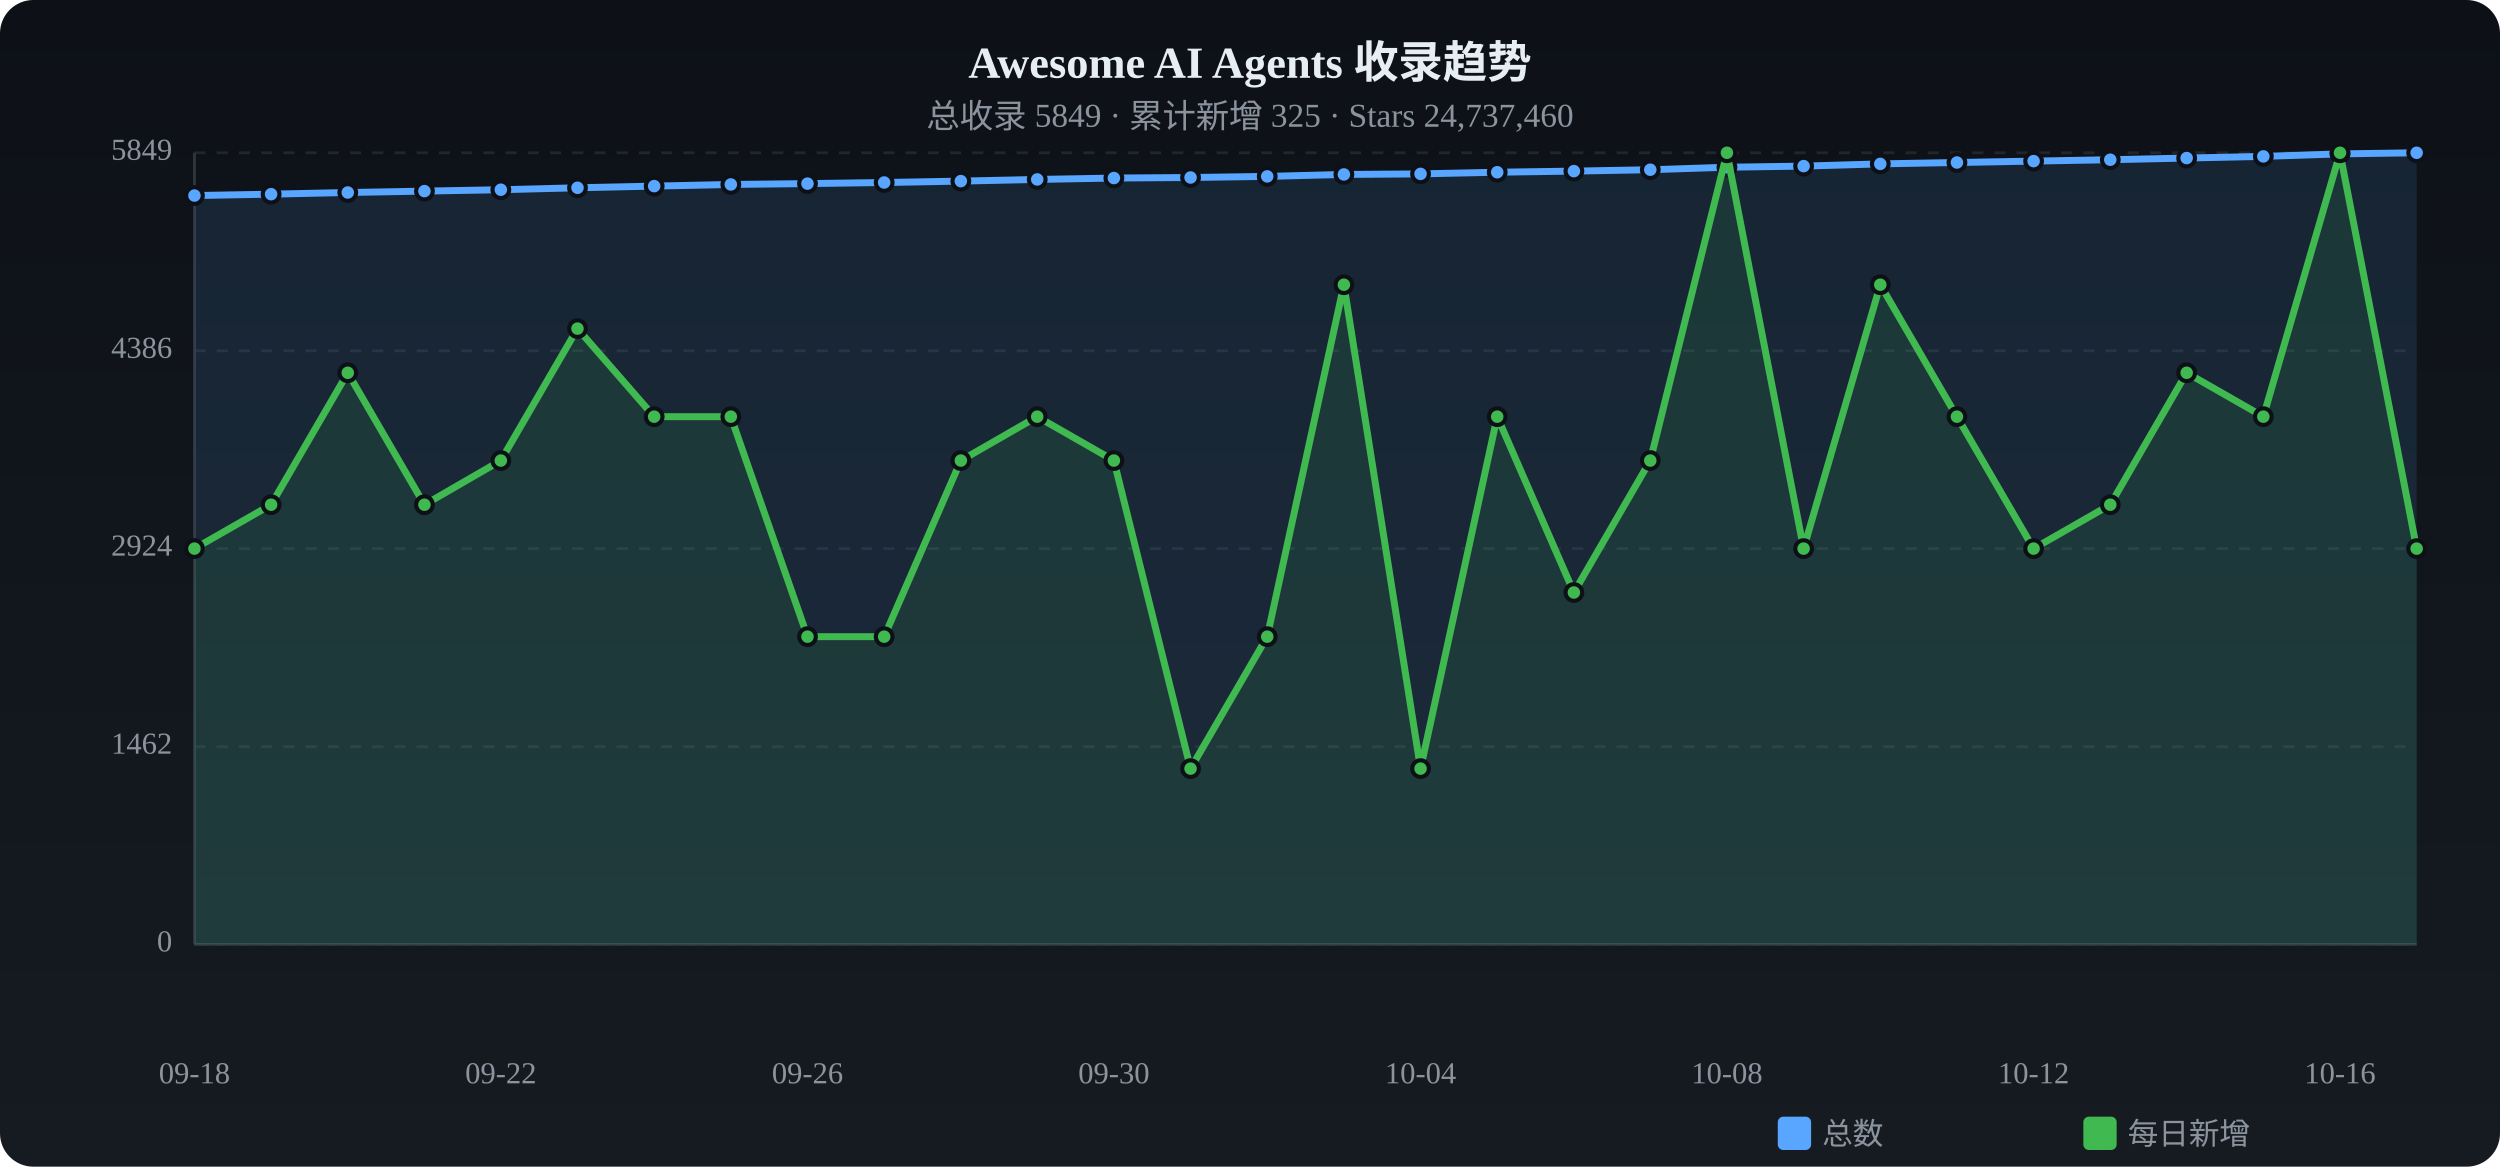
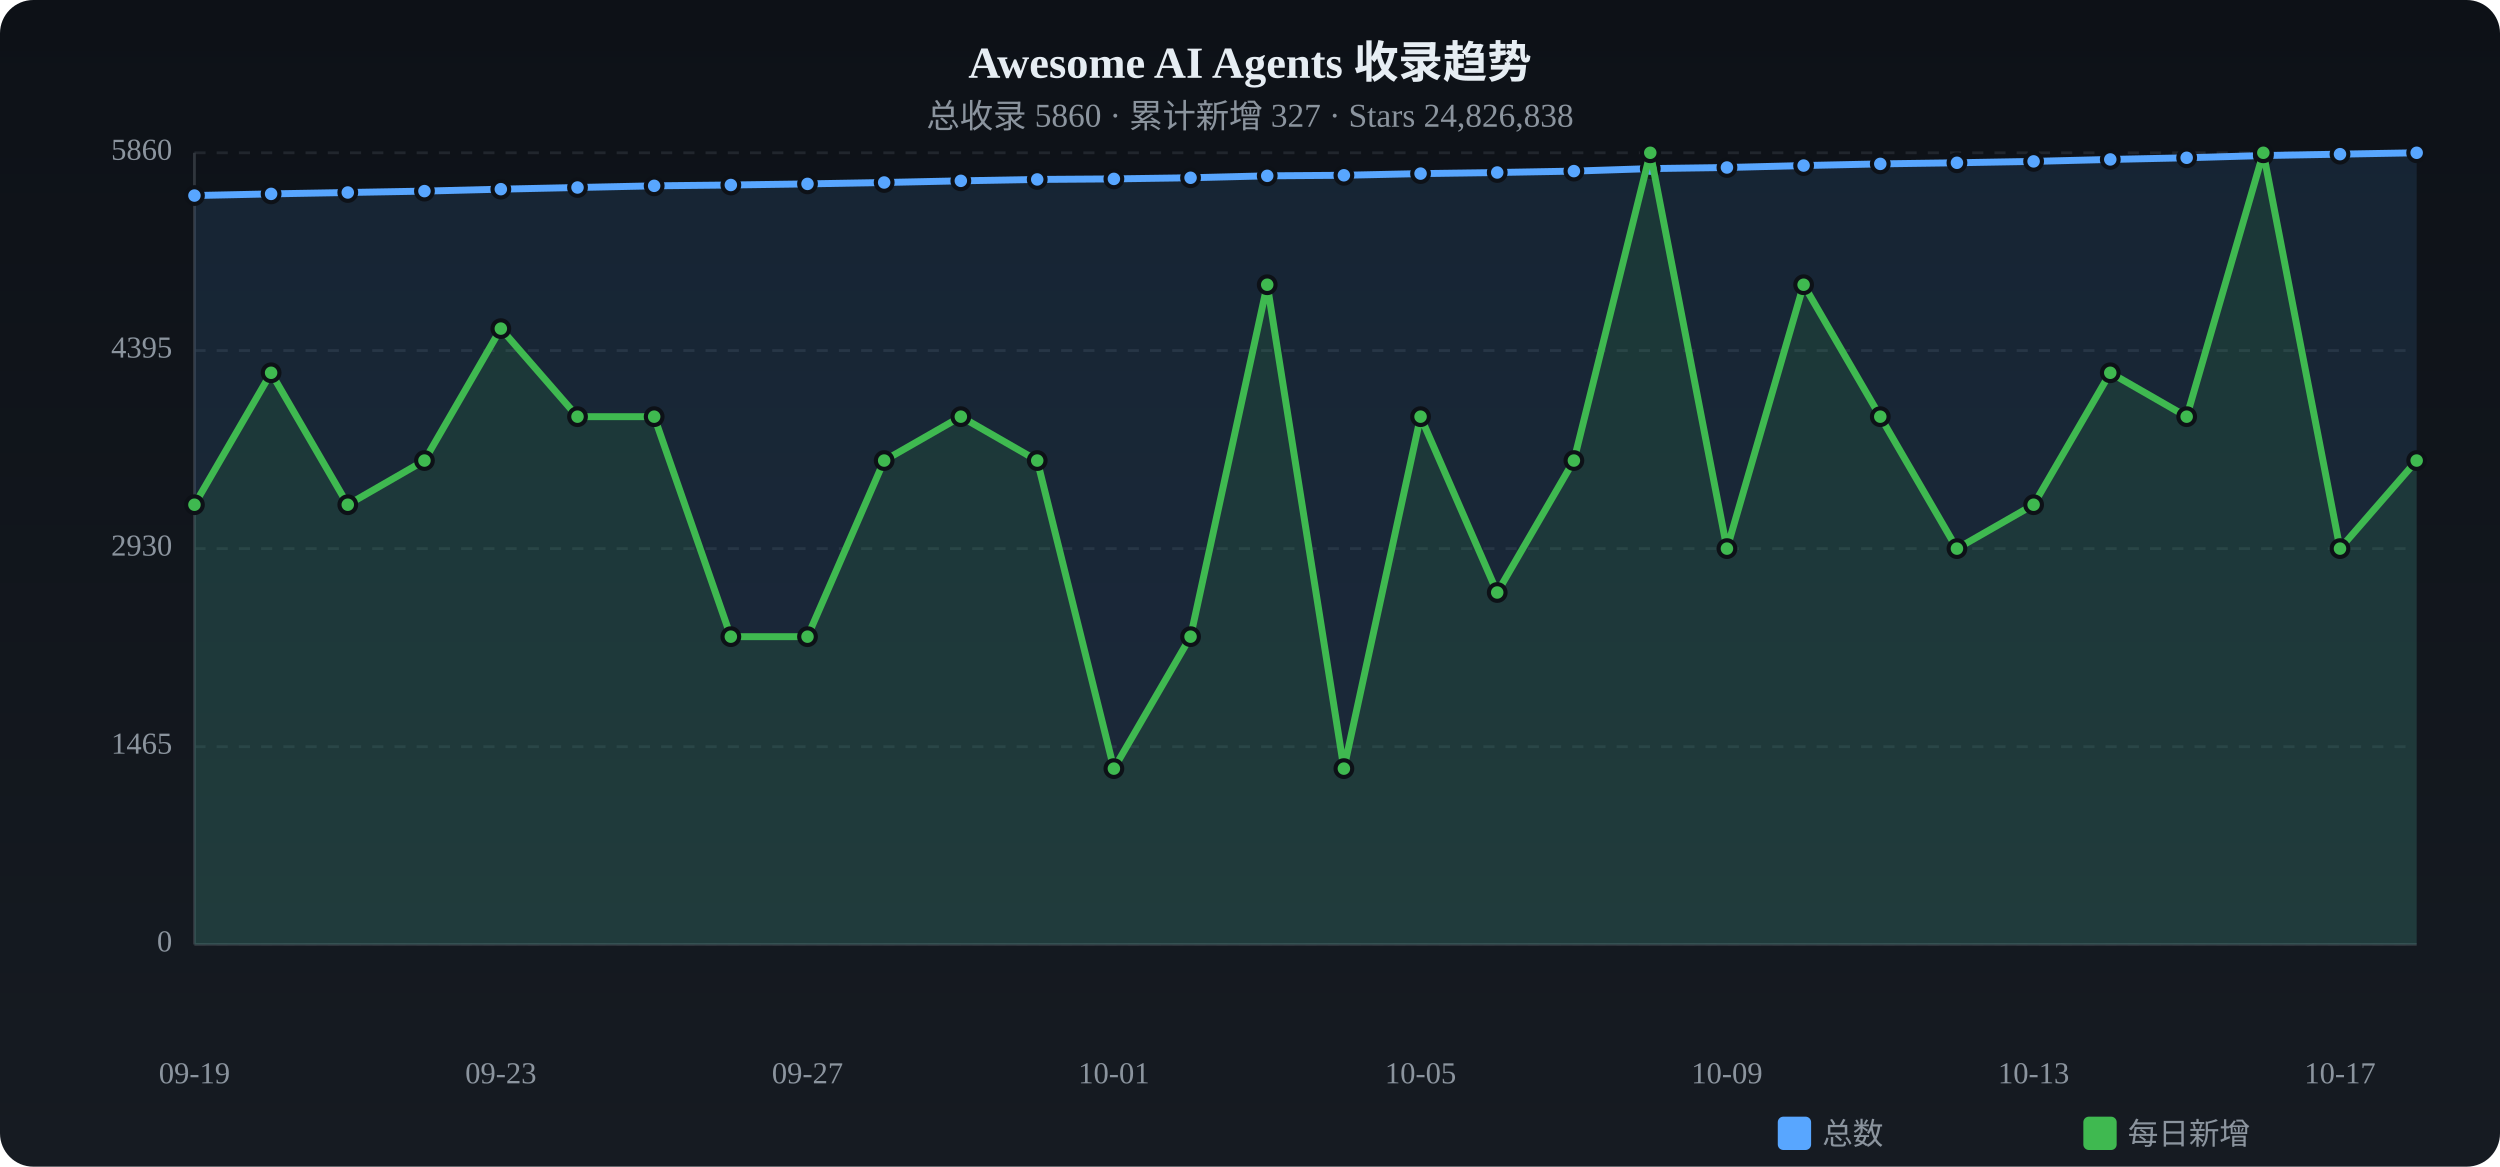
<svg xmlns="http://www.w3.org/2000/svg" viewBox="0 0 900 420" width="900" height="420">
  <defs>
    <linearGradient id="tbg" x1="0%" y1="0%" x2="0%" y2="100%">
      <stop offset="0%" stop-color="#0d1117" />
      <stop offset="100%" stop-color="#161b22" />
    </linearGradient>
  </defs>
  <rect width="900" height="420" rx="12" fill="url(#tbg)" />
  <text x="450.0" y="28" text-anchor="middle" fill="#e6edf3" font-size="16" font-weight="bold">Awesome AI Agents 收录趋势</text>
-   <text x="450.0" y="46" text-anchor="middle" fill="#8b949e" font-size="12">总收录 5849 · 累计新增 325 · Stars 24,737,460</text>
+   <text x="450.0" y="46" text-anchor="middle" fill="#8b949e" font-size="12">总收录 5860 · 累计新增 327 · Stars 24,826,838</text>
  <text x="62" y="340.0" text-anchor="end" fill="#8b949e" font-size="11" dominant-baseline="middle">0</text>
  <line x1="70" y1="340.0" x2="870" y2="340.0" stroke="#21262d" stroke-dasharray="4 4" />
-   <text x="62" y="268.8" text-anchor="end" fill="#8b949e" font-size="11" dominant-baseline="middle">1462</text>
+   <text x="62" y="268.8" text-anchor="end" fill="#8b949e" font-size="11" dominant-baseline="middle">1465</text>
  <line x1="70" y1="268.8" x2="870" y2="268.8" stroke="#21262d" stroke-dasharray="4 4" />
-   <text x="62" y="197.5" text-anchor="end" fill="#8b949e" font-size="11" dominant-baseline="middle">2924</text>
+   <text x="62" y="197.5" text-anchor="end" fill="#8b949e" font-size="11" dominant-baseline="middle">2930</text>
  <line x1="70" y1="197.5" x2="870" y2="197.5" stroke="#21262d" stroke-dasharray="4 4" />
-   <text x="62" y="126.3" text-anchor="end" fill="#8b949e" font-size="11" dominant-baseline="middle">4386</text>
-   <line x1="70" y1="126.3" x2="870" y2="126.3" stroke="#21262d" stroke-dasharray="4 4" />
-   <text x="62" y="55.0" text-anchor="end" fill="#8b949e" font-size="11" dominant-baseline="middle">5849</text>
+   <text x="62" y="126.2" text-anchor="end" fill="#8b949e" font-size="11" dominant-baseline="middle">4395</text>
+   <line x1="70" y1="126.2" x2="870" y2="126.2" stroke="#21262d" stroke-dasharray="4 4" />
+   <text x="62" y="55.0" text-anchor="end" fill="#8b949e" font-size="11" dominant-baseline="middle">5860</text>
  <line x1="70" y1="55.0" x2="870" y2="55.0" stroke="#21262d" stroke-dasharray="4 4" />
  <line x1="70" y1="55" x2="70" y2="340" stroke="#30363d" />
  <line x1="70" y1="340" x2="870" y2="340" stroke="#30363d" />
-   <path d="M70.0,70.4 L97.6,69.9 L125.2,69.3 L152.8,68.8 L180.3,68.3 L207.9,67.6 L235.5,67.0 L263.1,66.4 L290.7,66.1 L318.3,65.7 L345.9,65.2 L373.4,64.6 L401.0,64.1 L428.6,63.9 L456.2,63.5 L483.8,62.8 L511.4,62.6 L539.0,62.0 L566.6,61.6 L594.1,61.1 L621.7,60.2 L649.3,59.8 L676.9,59.0 L704.5,58.5 L732.1,58.0 L759.7,57.5 L787.2,56.9 L814.8,56.3 L842.4,55.4 L870.0,55.0 L870.0,340 L70.0,340 Z" fill="#58a6ff" opacity="0.12" />
-   <polyline points="70.0,70.4 97.6,69.9 125.2,69.3 152.8,68.8 180.3,68.3 207.9,67.6 235.5,67.0 263.1,66.4 290.7,66.1 318.3,65.7 345.9,65.2 373.4,64.6 401.0,64.1 428.6,63.9 456.2,63.5 483.8,62.8 511.4,62.6 539.0,62.0 566.6,61.6 594.1,61.1 621.7,60.2 649.3,59.8 676.9,59.0 704.5,58.5 732.1,58.0 759.7,57.5 787.2,56.9 814.8,56.3 842.4,55.4 870.0,55.0" fill="none" stroke="#58a6ff" stroke-width="2.5" stroke-linecap="round" stroke-linejoin="round" />
+   <path d="M70.0,70.4 L97.6,69.8 L125.2,69.3 L152.8,68.8 L180.3,68.1 L207.9,67.5 L235.5,66.9 L263.1,66.6 L290.7,66.2 L318.3,65.7 L345.9,65.1 L373.4,64.6 L401.0,64.4 L428.6,64.0 L456.2,63.3 L483.8,63.1 L511.4,62.5 L539.0,62.1 L566.6,61.6 L594.1,60.7 L621.7,60.3 L649.3,59.6 L676.9,59.0 L704.5,58.6 L732.1,58.1 L759.7,57.4 L787.2,56.8 L814.8,56.0 L842.4,55.5 L870.0,55.0 L870.0,340 L70.0,340 Z" fill="#58a6ff" opacity="0.12" />
+   <polyline points="70.0,70.4 97.6,69.8 125.2,69.3 152.8,68.8 180.3,68.1 207.9,67.5 235.5,66.9 263.1,66.6 290.7,66.2 318.3,65.7 345.9,65.1 373.4,64.6 401.0,64.4 428.6,64.0 456.2,63.3 483.8,63.1 511.4,62.5 539.0,62.1 566.6,61.6 594.1,60.7 621.7,60.3 649.3,59.6 676.9,59.0 704.5,58.6 732.1,58.1 759.7,57.4 787.2,56.8 814.8,56.0 842.4,55.5 870.0,55.0" fill="none" stroke="#58a6ff" stroke-width="2.5" stroke-linecap="round" stroke-linejoin="round" />
  <circle cx="70.0" cy="70.4" r="3" fill="#58a6ff" stroke="#0d1117" stroke-width="1.5" />
-   <circle cx="97.6" cy="69.9" r="3" fill="#58a6ff" stroke="#0d1117" stroke-width="1.5" />
+   <circle cx="97.6" cy="69.8" r="3" fill="#58a6ff" stroke="#0d1117" stroke-width="1.5" />
  <circle cx="125.2" cy="69.3" r="3" fill="#58a6ff" stroke="#0d1117" stroke-width="1.5" />
  <circle cx="152.8" cy="68.8" r="3" fill="#58a6ff" stroke="#0d1117" stroke-width="1.5" />
-   <circle cx="180.3" cy="68.3" r="3" fill="#58a6ff" stroke="#0d1117" stroke-width="1.5" />
-   <circle cx="207.9" cy="67.6" r="3" fill="#58a6ff" stroke="#0d1117" stroke-width="1.5" />
-   <circle cx="235.5" cy="67.0" r="3" fill="#58a6ff" stroke="#0d1117" stroke-width="1.5" />
-   <circle cx="263.1" cy="66.4" r="3" fill="#58a6ff" stroke="#0d1117" stroke-width="1.5" />
-   <circle cx="290.7" cy="66.1" r="3" fill="#58a6ff" stroke="#0d1117" stroke-width="1.5" />
+   <circle cx="180.3" cy="68.1" r="3" fill="#58a6ff" stroke="#0d1117" stroke-width="1.5" />
+   <circle cx="207.9" cy="67.5" r="3" fill="#58a6ff" stroke="#0d1117" stroke-width="1.5" />
+   <circle cx="235.5" cy="66.9" r="3" fill="#58a6ff" stroke="#0d1117" stroke-width="1.5" />
+   <circle cx="263.1" cy="66.6" r="3" fill="#58a6ff" stroke="#0d1117" stroke-width="1.5" />
+   <circle cx="290.7" cy="66.2" r="3" fill="#58a6ff" stroke="#0d1117" stroke-width="1.5" />
  <circle cx="318.3" cy="65.7" r="3" fill="#58a6ff" stroke="#0d1117" stroke-width="1.5" />
-   <circle cx="345.9" cy="65.2" r="3" fill="#58a6ff" stroke="#0d1117" stroke-width="1.5" />
+   <circle cx="345.9" cy="65.1" r="3" fill="#58a6ff" stroke="#0d1117" stroke-width="1.5" />
  <circle cx="373.4" cy="64.6" r="3" fill="#58a6ff" stroke="#0d1117" stroke-width="1.5" />
-   <circle cx="401.0" cy="64.1" r="3" fill="#58a6ff" stroke="#0d1117" stroke-width="1.5" />
-   <circle cx="428.6" cy="63.9" r="3" fill="#58a6ff" stroke="#0d1117" stroke-width="1.5" />
-   <circle cx="456.2" cy="63.5" r="3" fill="#58a6ff" stroke="#0d1117" stroke-width="1.5" />
-   <circle cx="483.8" cy="62.8" r="3" fill="#58a6ff" stroke="#0d1117" stroke-width="1.5" />
-   <circle cx="511.4" cy="62.6" r="3" fill="#58a6ff" stroke="#0d1117" stroke-width="1.5" />
-   <circle cx="539.0" cy="62.0" r="3" fill="#58a6ff" stroke="#0d1117" stroke-width="1.5" />
+   <circle cx="401.0" cy="64.4" r="3" fill="#58a6ff" stroke="#0d1117" stroke-width="1.5" />
+   <circle cx="428.6" cy="64.0" r="3" fill="#58a6ff" stroke="#0d1117" stroke-width="1.5" />
+   <circle cx="456.2" cy="63.3" r="3" fill="#58a6ff" stroke="#0d1117" stroke-width="1.5" />
+   <circle cx="483.8" cy="63.1" r="3" fill="#58a6ff" stroke="#0d1117" stroke-width="1.5" />
+   <circle cx="511.4" cy="62.5" r="3" fill="#58a6ff" stroke="#0d1117" stroke-width="1.5" />
+   <circle cx="539.0" cy="62.1" r="3" fill="#58a6ff" stroke="#0d1117" stroke-width="1.5" />
  <circle cx="566.6" cy="61.6" r="3" fill="#58a6ff" stroke="#0d1117" stroke-width="1.5" />
-   <circle cx="594.1" cy="61.1" r="3" fill="#58a6ff" stroke="#0d1117" stroke-width="1.5" />
-   <circle cx="621.7" cy="60.2" r="3" fill="#58a6ff" stroke="#0d1117" stroke-width="1.5" />
-   <circle cx="649.3" cy="59.8" r="3" fill="#58a6ff" stroke="#0d1117" stroke-width="1.5" />
+   <circle cx="594.1" cy="60.7" r="3" fill="#58a6ff" stroke="#0d1117" stroke-width="1.5" />
+   <circle cx="621.7" cy="60.3" r="3" fill="#58a6ff" stroke="#0d1117" stroke-width="1.5" />
+   <circle cx="649.3" cy="59.6" r="3" fill="#58a6ff" stroke="#0d1117" stroke-width="1.5" />
  <circle cx="676.9" cy="59.0" r="3" fill="#58a6ff" stroke="#0d1117" stroke-width="1.5" />
-   <circle cx="704.5" cy="58.5" r="3" fill="#58a6ff" stroke="#0d1117" stroke-width="1.5" />
-   <circle cx="732.1" cy="58.0" r="3" fill="#58a6ff" stroke="#0d1117" stroke-width="1.5" />
-   <circle cx="759.7" cy="57.5" r="3" fill="#58a6ff" stroke="#0d1117" stroke-width="1.5" />
-   <circle cx="787.2" cy="56.9" r="3" fill="#58a6ff" stroke="#0d1117" stroke-width="1.5" />
-   <circle cx="814.8" cy="56.3" r="3" fill="#58a6ff" stroke="#0d1117" stroke-width="1.5" />
-   <circle cx="842.4" cy="55.4" r="3" fill="#58a6ff" stroke="#0d1117" stroke-width="1.5" />
+   <circle cx="704.5" cy="58.6" r="3" fill="#58a6ff" stroke="#0d1117" stroke-width="1.5" />
+   <circle cx="732.1" cy="58.1" r="3" fill="#58a6ff" stroke="#0d1117" stroke-width="1.5" />
+   <circle cx="759.7" cy="57.4" r="3" fill="#58a6ff" stroke="#0d1117" stroke-width="1.5" />
+   <circle cx="787.2" cy="56.8" r="3" fill="#58a6ff" stroke="#0d1117" stroke-width="1.5" />
+   <circle cx="814.8" cy="56.0" r="3" fill="#58a6ff" stroke="#0d1117" stroke-width="1.5" />
+   <circle cx="842.4" cy="55.5" r="3" fill="#58a6ff" stroke="#0d1117" stroke-width="1.5" />
  <circle cx="870.0" cy="55.0" r="3" fill="#58a6ff" stroke="#0d1117" stroke-width="1.5" />
-   <path d="M70.0,197.5 L97.6,181.7 L125.2,134.2 L152.8,181.7 L180.3,165.8 L207.9,118.3 L235.5,150.0 L263.1,150.0 L290.7,229.2 L318.3,229.2 L345.9,165.8 L373.4,150.0 L401.0,165.8 L428.6,276.7 L456.2,229.2 L483.8,102.5 L511.4,276.7 L539.0,150.0 L566.6,213.3 L594.1,165.8 L621.7,55.0 L649.3,197.5 L676.9,102.5 L704.5,150.0 L732.1,197.5 L759.7,181.7 L787.2,134.2 L814.8,150.0 L842.4,55.0 L870.0,197.5 L870.0,340 L70.0,340 Z" fill="#3fb950" opacity="0.12" />
-   <polyline points="70.0,197.5 97.6,181.7 125.2,134.2 152.8,181.7 180.3,165.8 207.9,118.3 235.5,150.0 263.1,150.0 290.7,229.2 318.3,229.2 345.9,165.8 373.4,150.0 401.0,165.8 428.6,276.7 456.2,229.2 483.8,102.5 511.4,276.7 539.0,150.0 566.6,213.3 594.1,165.8 621.7,55.0 649.3,197.5 676.9,102.5 704.5,150.0 732.1,197.5 759.7,181.7 787.2,134.2 814.8,150.0 842.4,55.0 870.0,197.5" fill="none" stroke="#3fb950" stroke-width="2.5" stroke-linecap="round" stroke-linejoin="round" />
-   <circle cx="70.0" cy="197.5" r="3" fill="#3fb950" stroke="#0d1117" stroke-width="1.5" />
-   <circle cx="97.6" cy="181.7" r="3" fill="#3fb950" stroke="#0d1117" stroke-width="1.5" />
-   <circle cx="125.2" cy="134.2" r="3" fill="#3fb950" stroke="#0d1117" stroke-width="1.5" />
-   <circle cx="152.8" cy="181.7" r="3" fill="#3fb950" stroke="#0d1117" stroke-width="1.5" />
-   <circle cx="180.3" cy="165.8" r="3" fill="#3fb950" stroke="#0d1117" stroke-width="1.5" />
-   <circle cx="207.9" cy="118.3" r="3" fill="#3fb950" stroke="#0d1117" stroke-width="1.5" />
+   <path d="M70.0,181.7 L97.6,134.2 L125.2,181.7 L152.8,165.8 L180.3,118.3 L207.9,150.0 L235.5,150.0 L263.1,229.2 L290.7,229.2 L318.3,165.8 L345.9,150.0 L373.4,165.8 L401.0,276.7 L428.6,229.2 L456.2,102.5 L483.8,276.7 L511.4,150.0 L539.0,213.3 L566.6,165.8 L594.1,55.0 L621.7,197.5 L649.3,102.5 L676.9,150.0 L704.5,197.5 L732.1,181.7 L759.7,134.2 L787.2,150.0 L814.8,55.0 L842.4,197.5 L870.0,165.8 L870.0,340 L70.0,340 Z" fill="#3fb950" opacity="0.12" />
+   <polyline points="70.0,181.7 97.6,134.2 125.2,181.7 152.8,165.8 180.3,118.3 207.9,150.0 235.5,150.0 263.1,229.2 290.7,229.2 318.3,165.8 345.9,150.0 373.4,165.8 401.0,276.7 428.6,229.2 456.2,102.5 483.8,276.7 511.4,150.0 539.0,213.3 566.6,165.8 594.1,55.0 621.7,197.5 649.3,102.5 676.9,150.0 704.5,197.5 732.1,181.7 759.7,134.2 787.2,150.0 814.8,55.0 842.4,197.5 870.0,165.8" fill="none" stroke="#3fb950" stroke-width="2.5" stroke-linecap="round" stroke-linejoin="round" />
+   <circle cx="70.0" cy="181.7" r="3" fill="#3fb950" stroke="#0d1117" stroke-width="1.5" />
+   <circle cx="97.6" cy="134.2" r="3" fill="#3fb950" stroke="#0d1117" stroke-width="1.5" />
+   <circle cx="125.2" cy="181.7" r="3" fill="#3fb950" stroke="#0d1117" stroke-width="1.5" />
+   <circle cx="152.8" cy="165.8" r="3" fill="#3fb950" stroke="#0d1117" stroke-width="1.5" />
+   <circle cx="180.3" cy="118.3" r="3" fill="#3fb950" stroke="#0d1117" stroke-width="1.5" />
+   <circle cx="207.9" cy="150.0" r="3" fill="#3fb950" stroke="#0d1117" stroke-width="1.5" />
  <circle cx="235.5" cy="150.0" r="3" fill="#3fb950" stroke="#0d1117" stroke-width="1.5" />
-   <circle cx="263.1" cy="150.0" r="3" fill="#3fb950" stroke="#0d1117" stroke-width="1.5" />
+   <circle cx="263.1" cy="229.2" r="3" fill="#3fb950" stroke="#0d1117" stroke-width="1.5" />
  <circle cx="290.7" cy="229.2" r="3" fill="#3fb950" stroke="#0d1117" stroke-width="1.5" />
-   <circle cx="318.3" cy="229.2" r="3" fill="#3fb950" stroke="#0d1117" stroke-width="1.5" />
-   <circle cx="345.9" cy="165.8" r="3" fill="#3fb950" stroke="#0d1117" stroke-width="1.5" />
-   <circle cx="373.4" cy="150.0" r="3" fill="#3fb950" stroke="#0d1117" stroke-width="1.5" />
-   <circle cx="401.0" cy="165.8" r="3" fill="#3fb950" stroke="#0d1117" stroke-width="1.5" />
-   <circle cx="428.6" cy="276.7" r="3" fill="#3fb950" stroke="#0d1117" stroke-width="1.5" />
-   <circle cx="456.2" cy="229.2" r="3" fill="#3fb950" stroke="#0d1117" stroke-width="1.5" />
-   <circle cx="483.8" cy="102.5" r="3" fill="#3fb950" stroke="#0d1117" stroke-width="1.5" />
-   <circle cx="511.4" cy="276.7" r="3" fill="#3fb950" stroke="#0d1117" stroke-width="1.5" />
-   <circle cx="539.0" cy="150.0" r="3" fill="#3fb950" stroke="#0d1117" stroke-width="1.5" />
-   <circle cx="566.6" cy="213.3" r="3" fill="#3fb950" stroke="#0d1117" stroke-width="1.5" />
-   <circle cx="594.1" cy="165.8" r="3" fill="#3fb950" stroke="#0d1117" stroke-width="1.5" />
-   <circle cx="621.7" cy="55.0" r="3" fill="#3fb950" stroke="#0d1117" stroke-width="1.5" />
-   <circle cx="649.3" cy="197.5" r="3" fill="#3fb950" stroke="#0d1117" stroke-width="1.5" />
-   <circle cx="676.9" cy="102.5" r="3" fill="#3fb950" stroke="#0d1117" stroke-width="1.5" />
-   <circle cx="704.5" cy="150.0" r="3" fill="#3fb950" stroke="#0d1117" stroke-width="1.5" />
-   <circle cx="732.1" cy="197.5" r="3" fill="#3fb950" stroke="#0d1117" stroke-width="1.5" />
-   <circle cx="759.7" cy="181.7" r="3" fill="#3fb950" stroke="#0d1117" stroke-width="1.5" />
-   <circle cx="787.2" cy="134.2" r="3" fill="#3fb950" stroke="#0d1117" stroke-width="1.5" />
-   <circle cx="814.8" cy="150.0" r="3" fill="#3fb950" stroke="#0d1117" stroke-width="1.5" />
-   <circle cx="842.4" cy="55.0" r="3" fill="#3fb950" stroke="#0d1117" stroke-width="1.5" />
-   <circle cx="870.0" cy="197.5" r="3" fill="#3fb950" stroke="#0d1117" stroke-width="1.5" />
-   <text x="70.0" y="390" text-anchor="middle" fill="#8b949e" font-size="11">09-18</text>
-   <text x="180.3" y="390" text-anchor="middle" fill="#8b949e" font-size="11">09-22</text>
-   <text x="290.7" y="390" text-anchor="middle" fill="#8b949e" font-size="11">09-26</text>
-   <text x="401.0" y="390" text-anchor="middle" fill="#8b949e" font-size="11">09-30</text>
-   <text x="511.4" y="390" text-anchor="middle" fill="#8b949e" font-size="11">10-04</text>
-   <text x="621.7" y="390" text-anchor="middle" fill="#8b949e" font-size="11">10-08</text>
-   <text x="732.1" y="390" text-anchor="middle" fill="#8b949e" font-size="11">10-12</text>
-   <text x="842.4" y="390" text-anchor="middle" fill="#8b949e" font-size="11">10-16</text>
+   <circle cx="318.3" cy="165.8" r="3" fill="#3fb950" stroke="#0d1117" stroke-width="1.5" />
+   <circle cx="345.9" cy="150.0" r="3" fill="#3fb950" stroke="#0d1117" stroke-width="1.5" />
+   <circle cx="373.4" cy="165.8" r="3" fill="#3fb950" stroke="#0d1117" stroke-width="1.5" />
+   <circle cx="401.0" cy="276.7" r="3" fill="#3fb950" stroke="#0d1117" stroke-width="1.5" />
+   <circle cx="428.6" cy="229.2" r="3" fill="#3fb950" stroke="#0d1117" stroke-width="1.5" />
+   <circle cx="456.2" cy="102.5" r="3" fill="#3fb950" stroke="#0d1117" stroke-width="1.5" />
+   <circle cx="483.8" cy="276.7" r="3" fill="#3fb950" stroke="#0d1117" stroke-width="1.5" />
+   <circle cx="511.4" cy="150.0" r="3" fill="#3fb950" stroke="#0d1117" stroke-width="1.5" />
+   <circle cx="539.0" cy="213.3" r="3" fill="#3fb950" stroke="#0d1117" stroke-width="1.5" />
+   <circle cx="566.6" cy="165.8" r="3" fill="#3fb950" stroke="#0d1117" stroke-width="1.5" />
+   <circle cx="594.1" cy="55.0" r="3" fill="#3fb950" stroke="#0d1117" stroke-width="1.5" />
+   <circle cx="621.7" cy="197.5" r="3" fill="#3fb950" stroke="#0d1117" stroke-width="1.5" />
+   <circle cx="649.3" cy="102.5" r="3" fill="#3fb950" stroke="#0d1117" stroke-width="1.5" />
+   <circle cx="676.9" cy="150.0" r="3" fill="#3fb950" stroke="#0d1117" stroke-width="1.5" />
+   <circle cx="704.5" cy="197.5" r="3" fill="#3fb950" stroke="#0d1117" stroke-width="1.5" />
+   <circle cx="732.1" cy="181.7" r="3" fill="#3fb950" stroke="#0d1117" stroke-width="1.5" />
+   <circle cx="759.7" cy="134.2" r="3" fill="#3fb950" stroke="#0d1117" stroke-width="1.5" />
+   <circle cx="787.2" cy="150.0" r="3" fill="#3fb950" stroke="#0d1117" stroke-width="1.5" />
+   <circle cx="814.8" cy="55.0" r="3" fill="#3fb950" stroke="#0d1117" stroke-width="1.5" />
+   <circle cx="842.4" cy="197.5" r="3" fill="#3fb950" stroke="#0d1117" stroke-width="1.5" />
+   <circle cx="870.0" cy="165.8" r="3" fill="#3fb950" stroke="#0d1117" stroke-width="1.5" />
+   <text x="70.0" y="390" text-anchor="middle" fill="#8b949e" font-size="11">09-19</text>
+   <text x="180.3" y="390" text-anchor="middle" fill="#8b949e" font-size="11">09-23</text>
+   <text x="290.7" y="390" text-anchor="middle" fill="#8b949e" font-size="11">09-27</text>
+   <text x="401.0" y="390" text-anchor="middle" fill="#8b949e" font-size="11">10-01</text>
+   <text x="511.4" y="390" text-anchor="middle" fill="#8b949e" font-size="11">10-05</text>
+   <text x="621.7" y="390" text-anchor="middle" fill="#8b949e" font-size="11">10-09</text>
+   <text x="732.1" y="390" text-anchor="middle" fill="#8b949e" font-size="11">10-13</text>
+   <text x="842.4" y="390" text-anchor="middle" fill="#8b949e" font-size="11">10-17</text>
  <rect x="640" y="402" width="12" height="12" rx="2" fill="#58a6ff" />
  <text x="656" y="412" fill="#8b949e" font-size="11">总数</text>
  <rect x="750" y="402" width="12" height="12" rx="2" fill="#3fb950" />
  <text x="766" y="412" fill="#8b949e" font-size="11">每日新增</text>
</svg>
